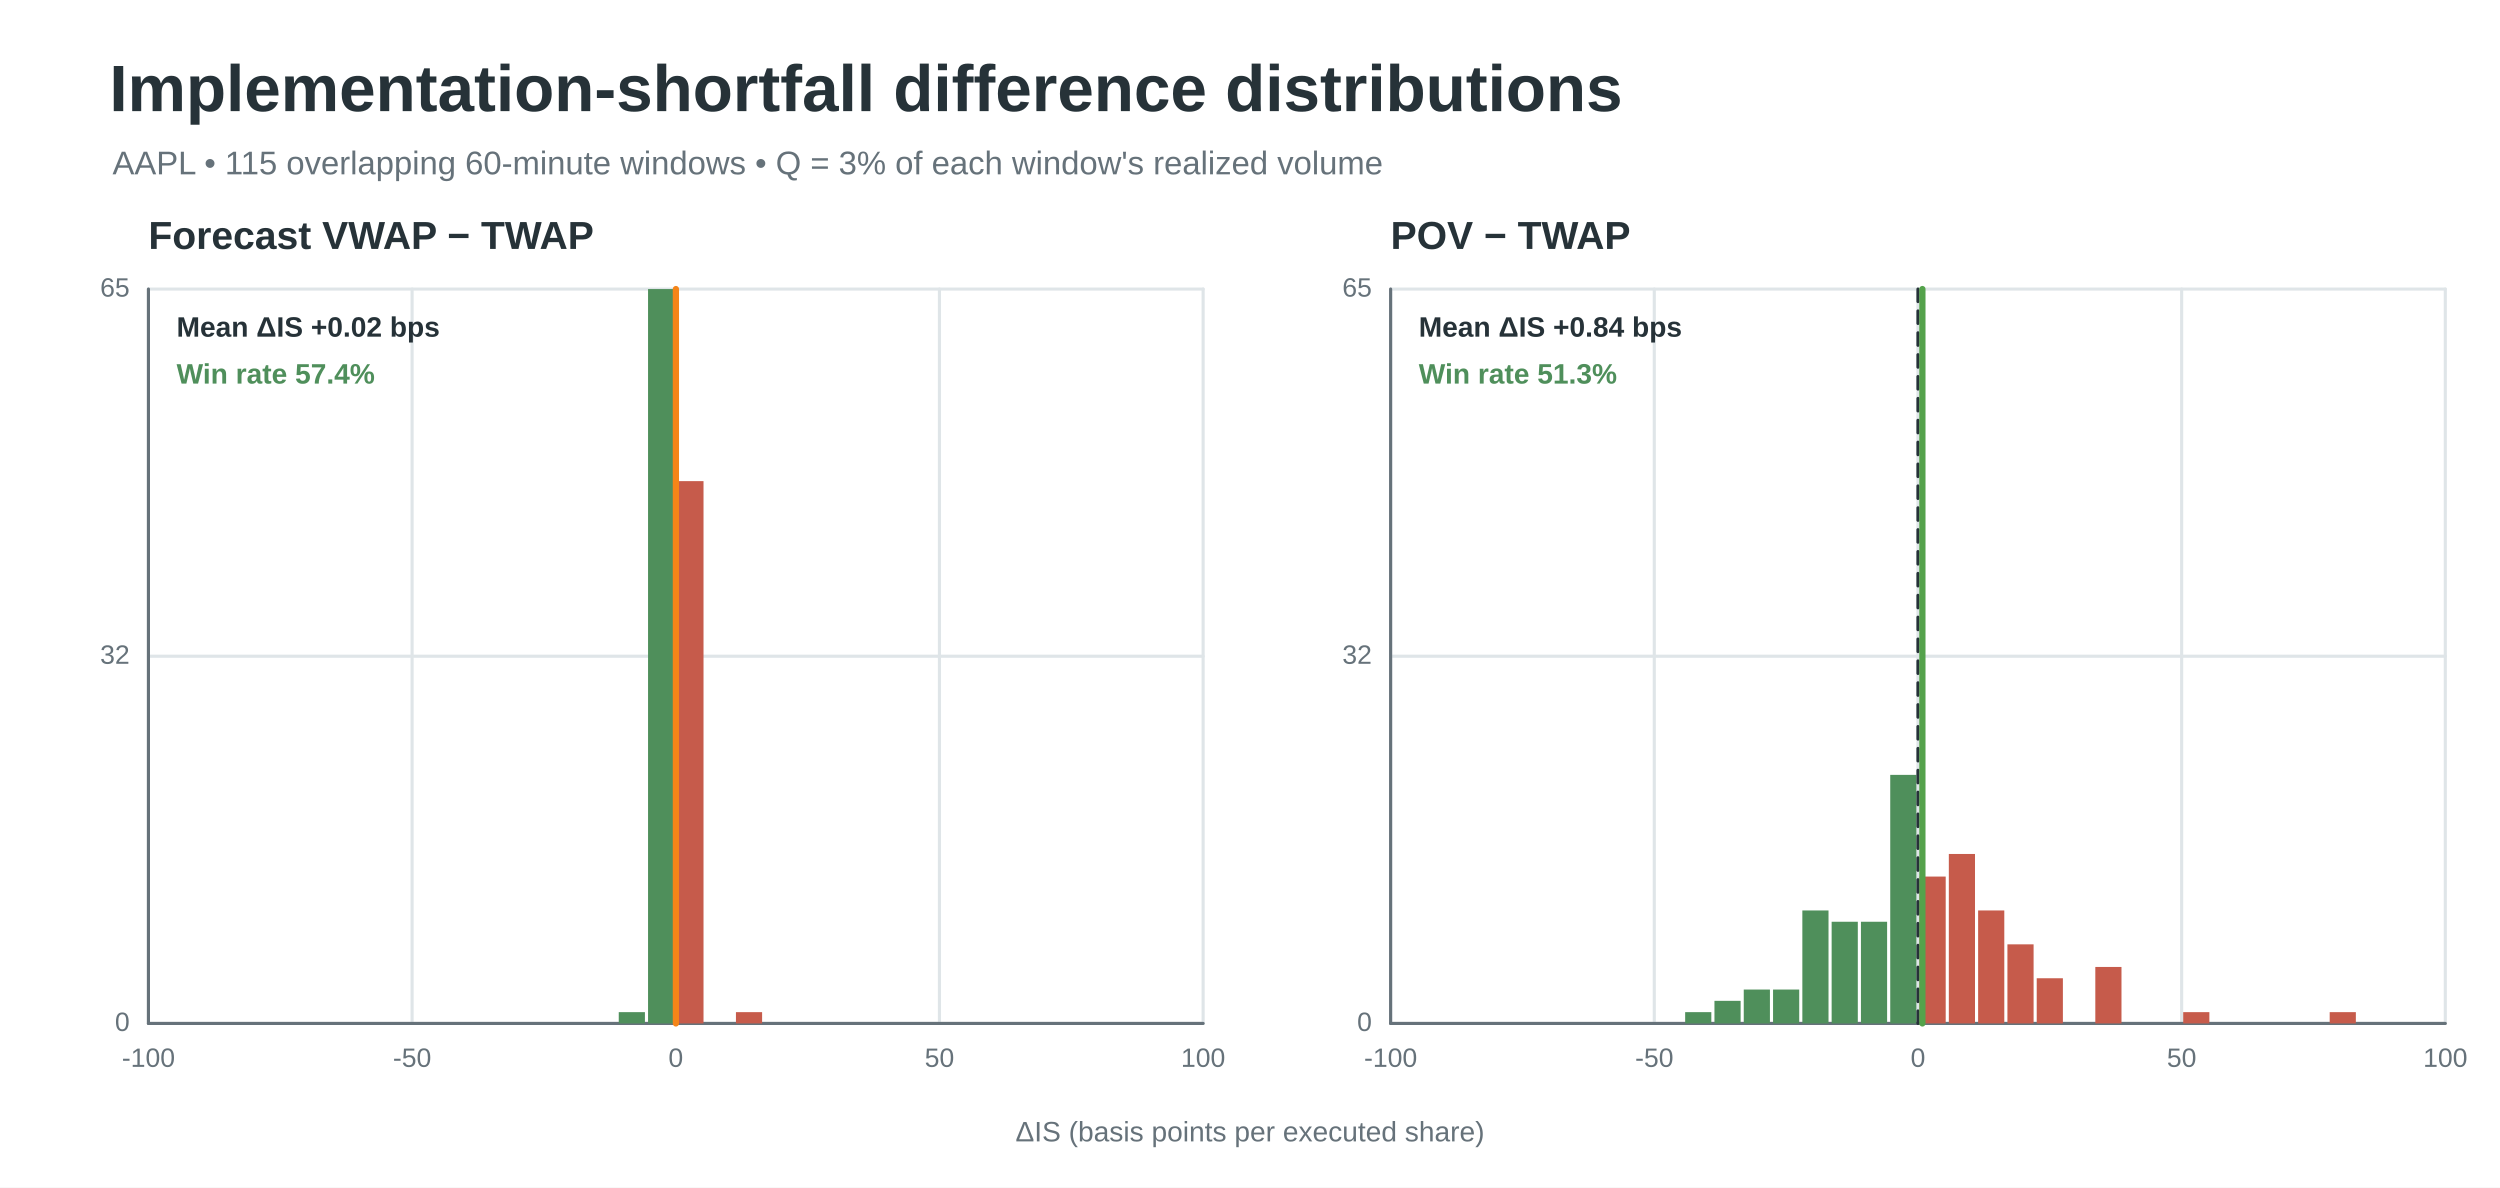
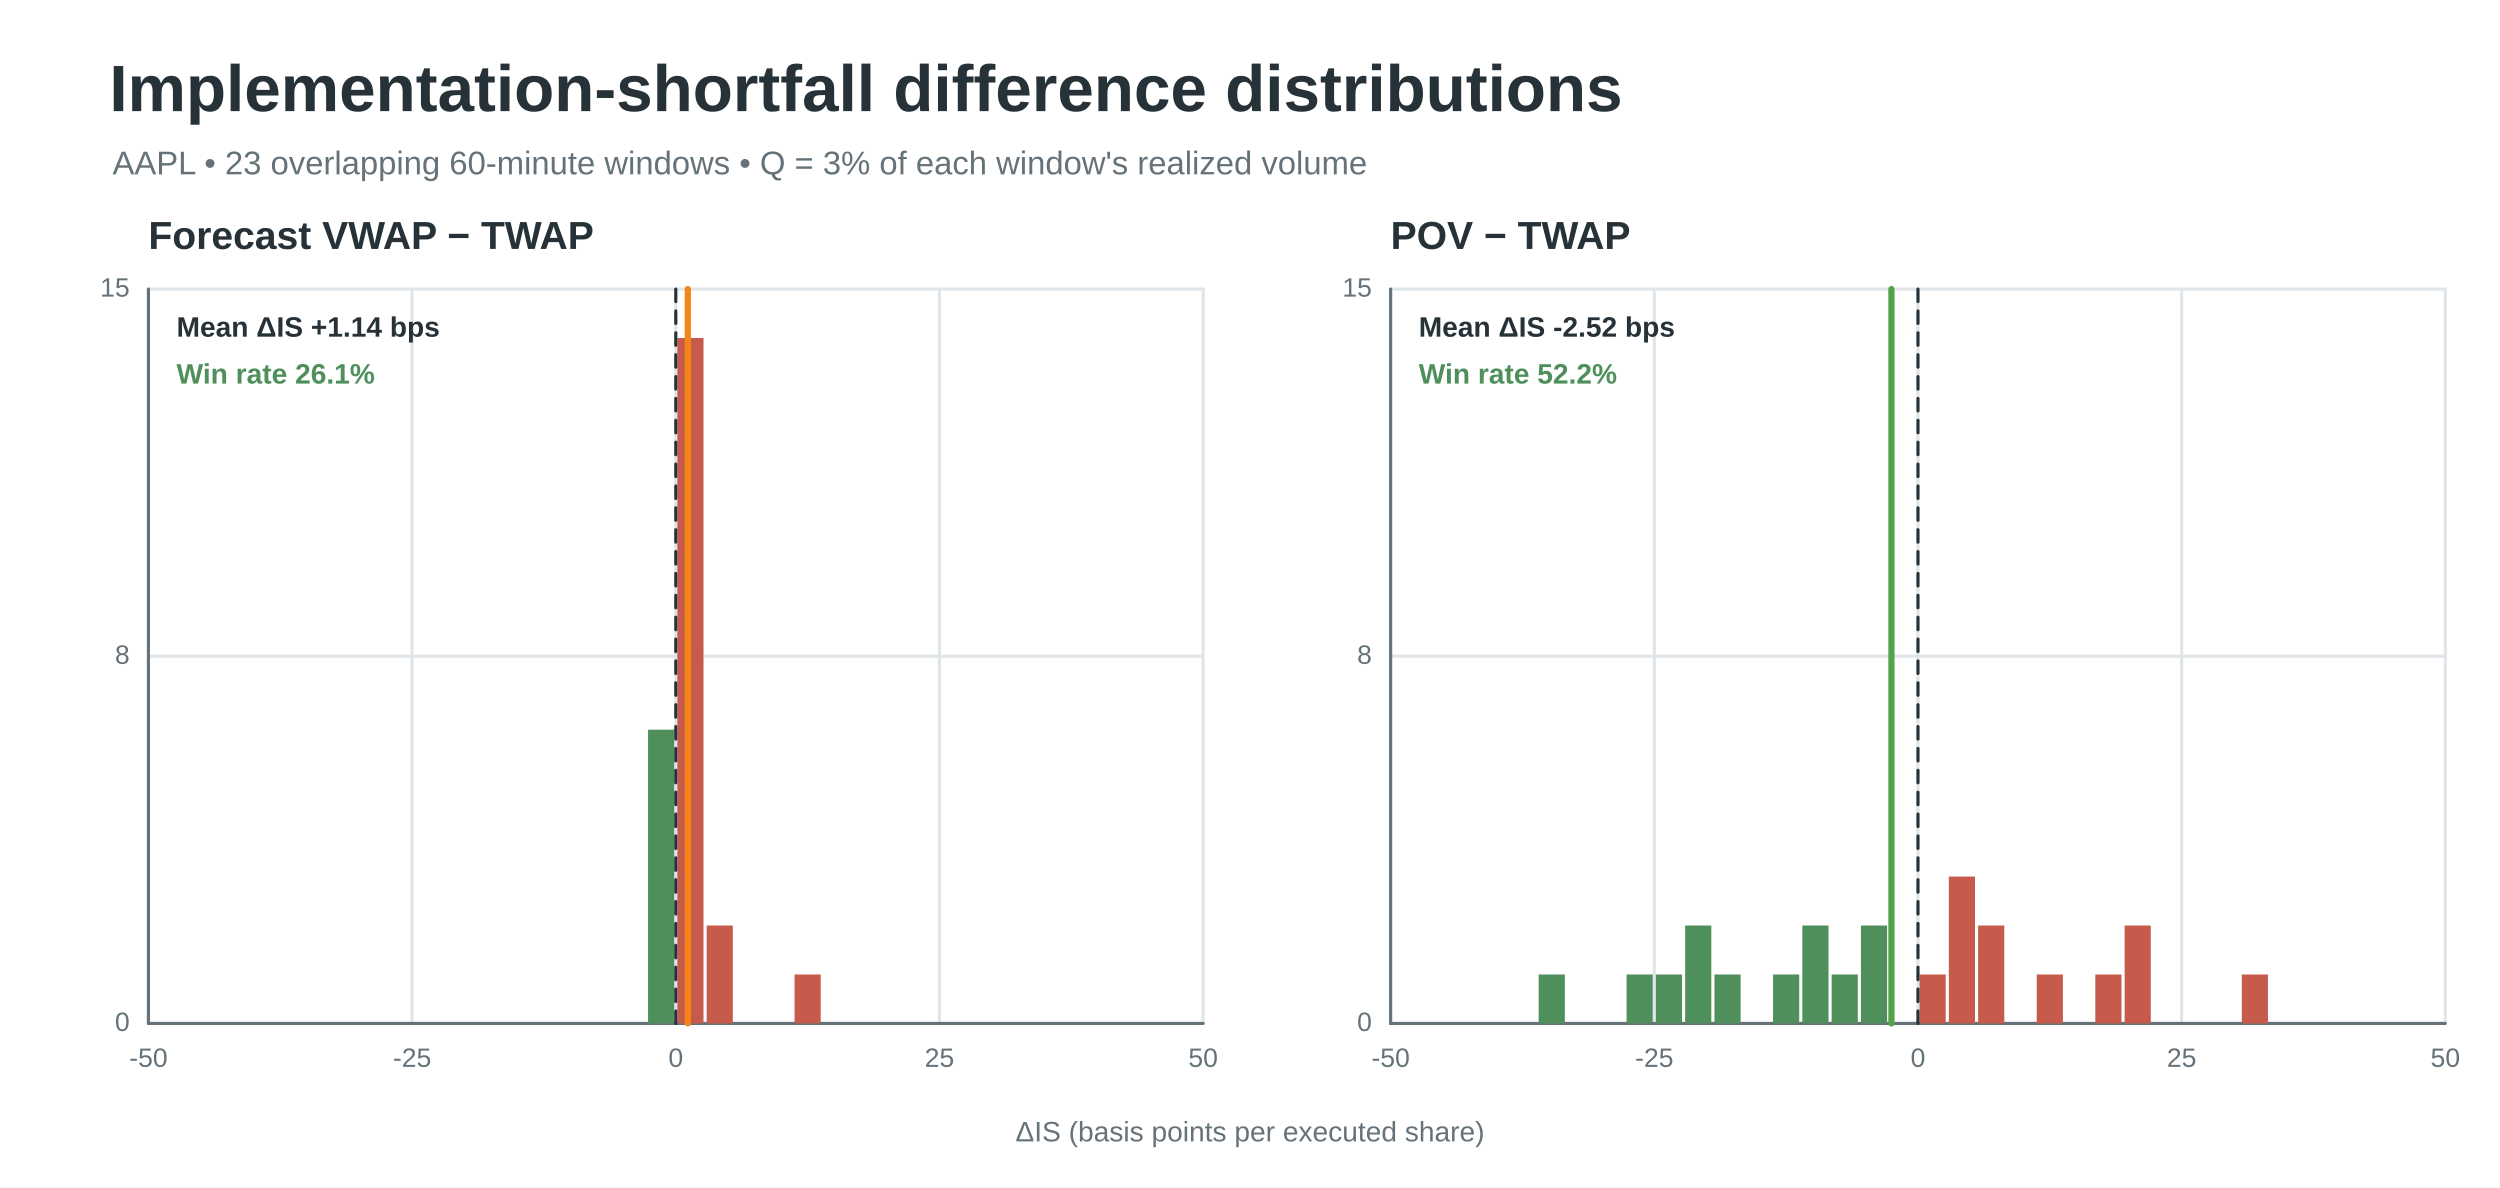
<svg xmlns="http://www.w3.org/2000/svg" width="1600" height="760" viewBox="0 0 1600 760">
  <rect width="1600" height="760" fill="#FFFFFF" />
  <text x="70.00" y="42.00" fill="#263238" font-family="Arial, sans-serif" font-size="42" font-weight="700" text-anchor="start" dominant-baseline="hanging">Implementation-shortfall difference distributions</text>
-   <text x="72.00" y="97.00" fill="#66727A" font-family="Arial, sans-serif" font-size="21" font-weight="400" text-anchor="start" dominant-baseline="hanging">AAPL • 115 overlapping 60-minute windows • Q = 3% of each window's realized volume</text>
+   <text x="72.00" y="97.00" fill="#66727A" font-family="Arial, sans-serif" font-size="21" font-weight="400" text-anchor="start" dominant-baseline="hanging">AAPL • 23 overlapping 60-minute windows • Q = 3% of each window's realized volume</text>
  <text x="95.00" y="142.00" fill="#263238" font-family="Arial, sans-serif" font-size="25" font-weight="700" text-anchor="start" dominant-baseline="hanging">Forecast VWAP − TWAP</text>
  <line x1="95.00" y1="655.00" x2="770.00" y2="655.00" stroke="#DFE5E8" stroke-width="2" stroke-linecap="round" />
  <text x="83.00" y="655.00" fill="#66727A" font-family="Arial, sans-serif" font-size="17" font-weight="400" text-anchor="end" dominant-baseline="middle">0</text>
  <line x1="95.00" y1="420.00" x2="770.00" y2="420.00" stroke="#DFE5E8" stroke-width="2" stroke-linecap="round" />
-   <text x="83.00" y="420.00" fill="#66727A" font-family="Arial, sans-serif" font-size="17" font-weight="400" text-anchor="end" dominant-baseline="middle">32</text>
+   <text x="83.00" y="420.00" fill="#66727A" font-family="Arial, sans-serif" font-size="17" font-weight="400" text-anchor="end" dominant-baseline="middle">8</text>
  <line x1="95.00" y1="185.00" x2="770.00" y2="185.00" stroke="#DFE5E8" stroke-width="2" stroke-linecap="round" />
-   <text x="83.00" y="185.00" fill="#66727A" font-family="Arial, sans-serif" font-size="17" font-weight="400" text-anchor="end" dominant-baseline="middle">65</text>
+   <text x="83.00" y="185.00" fill="#66727A" font-family="Arial, sans-serif" font-size="17" font-weight="400" text-anchor="end" dominant-baseline="middle">15</text>
  <line x1="95.00" y1="185.00" x2="95.00" y2="655.00" stroke="#DFE5E8" stroke-width="2" stroke-linecap="round" />
-   <text x="95.00" y="671.00" fill="#66727A" font-family="Arial, sans-serif" font-size="17" font-weight="400" text-anchor="middle" dominant-baseline="hanging">-100</text>
+   <text x="95.00" y="671.00" fill="#66727A" font-family="Arial, sans-serif" font-size="17" font-weight="400" text-anchor="middle" dominant-baseline="hanging">-50</text>
  <line x1="263.75" y1="185.00" x2="263.75" y2="655.00" stroke="#DFE5E8" stroke-width="2" stroke-linecap="round" />
-   <text x="263.75" y="671.00" fill="#66727A" font-family="Arial, sans-serif" font-size="17" font-weight="400" text-anchor="middle" dominant-baseline="hanging">-50</text>
+   <text x="263.75" y="671.00" fill="#66727A" font-family="Arial, sans-serif" font-size="17" font-weight="400" text-anchor="middle" dominant-baseline="hanging">-25</text>
  <line x1="432.50" y1="185.00" x2="432.50" y2="655.00" stroke="#DFE5E8" stroke-width="2" stroke-linecap="round" />
  <text x="432.50" y="671.00" fill="#66727A" font-family="Arial, sans-serif" font-size="17" font-weight="400" text-anchor="middle" dominant-baseline="hanging">0</text>
  <line x1="601.25" y1="185.00" x2="601.25" y2="655.00" stroke="#DFE5E8" stroke-width="2" stroke-linecap="round" />
-   <text x="601.25" y="671.00" fill="#66727A" font-family="Arial, sans-serif" font-size="17" font-weight="400" text-anchor="middle" dominant-baseline="hanging">50</text>
+   <text x="601.25" y="671.00" fill="#66727A" font-family="Arial, sans-serif" font-size="17" font-weight="400" text-anchor="middle" dominant-baseline="hanging">25</text>
  <line x1="770.00" y1="185.00" x2="770.00" y2="655.00" stroke="#DFE5E8" stroke-width="2" stroke-linecap="round" />
-   <text x="770.00" y="671.00" fill="#66727A" font-family="Arial, sans-serif" font-size="17" font-weight="400" text-anchor="middle" dominant-baseline="hanging">100</text>
+   <text x="770.00" y="671.00" fill="#66727A" font-family="Arial, sans-serif" font-size="17" font-weight="400" text-anchor="middle" dominant-baseline="hanging">50</text>
  <line x1="95.00" y1="185.00" x2="95.00" y2="655.00" stroke="#66727A" stroke-width="2" stroke-linecap="round" />
  <line x1="95.00" y1="655.00" x2="770.00" y2="655.00" stroke="#66727A" stroke-width="2" stroke-linecap="round" />
  <rect x="96.00" y="655.00" width="16.75" height="0.00" fill="#4F8F5B" />
  <rect x="114.75" y="655.00" width="16.75" height="0.00" fill="#4F8F5B" />
  <rect x="133.50" y="655.00" width="16.75" height="0.00" fill="#4F8F5B" />
  <rect x="152.25" y="655.00" width="16.75" height="0.00" fill="#4F8F5B" />
  <rect x="171.00" y="655.00" width="16.75" height="0.00" fill="#4F8F5B" />
  <rect x="189.75" y="655.00" width="16.75" height="0.00" fill="#4F8F5B" />
  <rect x="208.50" y="655.00" width="16.75" height="0.00" fill="#4F8F5B" />
  <rect x="227.25" y="655.00" width="16.75" height="0.00" fill="#4F8F5B" />
  <rect x="246.00" y="655.00" width="16.75" height="0.00" fill="#4F8F5B" />
  <rect x="264.75" y="655.00" width="16.75" height="0.00" fill="#4F8F5B" />
  <rect x="283.50" y="655.00" width="16.75" height="0.00" fill="#4F8F5B" />
  <rect x="302.25" y="655.00" width="16.75" height="0.00" fill="#4F8F5B" />
  <rect x="321.00" y="655.00" width="16.75" height="0.00" fill="#4F8F5B" />
  <rect x="339.75" y="655.00" width="16.75" height="0.00" fill="#4F8F5B" />
  <rect x="358.50" y="655.00" width="16.75" height="0.00" fill="#4F8F5B" />
  <rect x="377.25" y="655.00" width="16.75" height="0.00" fill="#4F8F5B" />
-   <rect x="396.00" y="647.77" width="16.75" height="7.23" fill="#4F8F5B" />
-   <rect x="414.75" y="185.00" width="16.75" height="470.00" fill="#4F8F5B" />
-   <rect x="433.50" y="307.92" width="16.75" height="347.08" fill="#C65B4B" />
-   <rect x="452.25" y="655.00" width="16.75" height="0.00" fill="#C65B4B" />
-   <rect x="471.00" y="647.77" width="16.75" height="7.23" fill="#C65B4B" />
+   <rect x="396.00" y="655.00" width="16.75" height="0.00" fill="#4F8F5B" />
+   <rect x="414.75" y="467.00" width="16.75" height="188.00" fill="#4F8F5B" />
+   <rect x="433.50" y="216.33" width="16.75" height="438.67" fill="#C65B4B" />
+   <rect x="452.25" y="592.33" width="16.75" height="62.67" fill="#C65B4B" />
+   <rect x="471.00" y="655.00" width="16.75" height="0.00" fill="#C65B4B" />
  <rect x="489.75" y="655.00" width="16.75" height="0.00" fill="#C65B4B" />
-   <rect x="508.50" y="655.00" width="16.75" height="0.00" fill="#C65B4B" />
+   <rect x="508.50" y="623.67" width="16.75" height="31.33" fill="#C65B4B" />
  <rect x="527.25" y="655.00" width="16.75" height="0.00" fill="#C65B4B" />
  <rect x="546.00" y="655.00" width="16.75" height="0.00" fill="#C65B4B" />
  <rect x="564.75" y="655.00" width="16.75" height="0.00" fill="#C65B4B" />
  <rect x="583.50" y="655.00" width="16.75" height="0.00" fill="#C65B4B" />
  <rect x="602.25" y="655.00" width="16.75" height="0.00" fill="#C65B4B" />
  <rect x="621.00" y="655.00" width="16.75" height="0.00" fill="#C65B4B" />
  <rect x="639.75" y="655.00" width="16.75" height="0.00" fill="#C65B4B" />
  <rect x="658.50" y="655.00" width="16.75" height="0.00" fill="#C65B4B" />
  <rect x="677.25" y="655.00" width="16.75" height="0.00" fill="#C65B4B" />
  <rect x="696.00" y="655.00" width="16.75" height="0.00" fill="#C65B4B" />
  <rect x="714.75" y="655.00" width="16.75" height="0.00" fill="#C65B4B" />
  <rect x="733.50" y="655.00" width="16.75" height="0.00" fill="#C65B4B" />
  <rect x="752.25" y="655.00" width="16.75" height="0.00" fill="#C65B4B" />
  <line x1="432.50" y1="185.00" x2="432.50" y2="655.00" stroke="#263238" stroke-width="2" stroke-linecap="round" stroke-dasharray="8 6" />
-   <line x1="432.57" y1="185.00" x2="432.57" y2="655.00" stroke="#F58518" stroke-width="4" stroke-linecap="round" />
-   <text x="113.00" y="203.00" fill="#263238" font-family="Arial, sans-serif" font-size="18" font-weight="700" text-anchor="start" dominant-baseline="hanging">Mean ΔIS +0.02 bps</text>
-   <text x="113.00" y="233.00" fill="#4F8F5B" font-family="Arial, sans-serif" font-size="18" font-weight="700" text-anchor="start" dominant-baseline="hanging">Win rate 57.4%</text>
+   <line x1="440.20" y1="185.00" x2="440.20" y2="655.00" stroke="#F58518" stroke-width="4" stroke-linecap="round" />
+   <text x="113.00" y="203.00" fill="#263238" font-family="Arial, sans-serif" font-size="18" font-weight="700" text-anchor="start" dominant-baseline="hanging">Mean ΔIS +1.14 bps</text>
+   <text x="113.00" y="233.00" fill="#4F8F5B" font-family="Arial, sans-serif" font-size="18" font-weight="700" text-anchor="start" dominant-baseline="hanging">Win rate 26.1%</text>
  <text x="890.00" y="142.00" fill="#263238" font-family="Arial, sans-serif" font-size="25" font-weight="700" text-anchor="start" dominant-baseline="hanging">POV − TWAP</text>
  <line x1="890.00" y1="655.00" x2="1565.00" y2="655.00" stroke="#DFE5E8" stroke-width="2" stroke-linecap="round" />
  <text x="878.00" y="655.00" fill="#66727A" font-family="Arial, sans-serif" font-size="17" font-weight="400" text-anchor="end" dominant-baseline="middle">0</text>
  <line x1="890.00" y1="420.00" x2="1565.00" y2="420.00" stroke="#DFE5E8" stroke-width="2" stroke-linecap="round" />
-   <text x="878.00" y="420.00" fill="#66727A" font-family="Arial, sans-serif" font-size="17" font-weight="400" text-anchor="end" dominant-baseline="middle">32</text>
+   <text x="878.00" y="420.00" fill="#66727A" font-family="Arial, sans-serif" font-size="17" font-weight="400" text-anchor="end" dominant-baseline="middle">8</text>
  <line x1="890.00" y1="185.00" x2="1565.00" y2="185.00" stroke="#DFE5E8" stroke-width="2" stroke-linecap="round" />
-   <text x="878.00" y="185.00" fill="#66727A" font-family="Arial, sans-serif" font-size="17" font-weight="400" text-anchor="end" dominant-baseline="middle">65</text>
+   <text x="878.00" y="185.00" fill="#66727A" font-family="Arial, sans-serif" font-size="17" font-weight="400" text-anchor="end" dominant-baseline="middle">15</text>
  <line x1="890.00" y1="185.00" x2="890.00" y2="655.00" stroke="#DFE5E8" stroke-width="2" stroke-linecap="round" />
-   <text x="890.00" y="671.00" fill="#66727A" font-family="Arial, sans-serif" font-size="17" font-weight="400" text-anchor="middle" dominant-baseline="hanging">-100</text>
+   <text x="890.00" y="671.00" fill="#66727A" font-family="Arial, sans-serif" font-size="17" font-weight="400" text-anchor="middle" dominant-baseline="hanging">-50</text>
  <line x1="1058.75" y1="185.00" x2="1058.75" y2="655.00" stroke="#DFE5E8" stroke-width="2" stroke-linecap="round" />
-   <text x="1058.75" y="671.00" fill="#66727A" font-family="Arial, sans-serif" font-size="17" font-weight="400" text-anchor="middle" dominant-baseline="hanging">-50</text>
+   <text x="1058.75" y="671.00" fill="#66727A" font-family="Arial, sans-serif" font-size="17" font-weight="400" text-anchor="middle" dominant-baseline="hanging">-25</text>
  <line x1="1227.50" y1="185.00" x2="1227.50" y2="655.00" stroke="#DFE5E8" stroke-width="2" stroke-linecap="round" />
  <text x="1227.50" y="671.00" fill="#66727A" font-family="Arial, sans-serif" font-size="17" font-weight="400" text-anchor="middle" dominant-baseline="hanging">0</text>
  <line x1="1396.25" y1="185.00" x2="1396.25" y2="655.00" stroke="#DFE5E8" stroke-width="2" stroke-linecap="round" />
-   <text x="1396.25" y="671.00" fill="#66727A" font-family="Arial, sans-serif" font-size="17" font-weight="400" text-anchor="middle" dominant-baseline="hanging">50</text>
+   <text x="1396.25" y="671.00" fill="#66727A" font-family="Arial, sans-serif" font-size="17" font-weight="400" text-anchor="middle" dominant-baseline="hanging">25</text>
  <line x1="1565.00" y1="185.00" x2="1565.00" y2="655.00" stroke="#DFE5E8" stroke-width="2" stroke-linecap="round" />
-   <text x="1565.00" y="671.00" fill="#66727A" font-family="Arial, sans-serif" font-size="17" font-weight="400" text-anchor="middle" dominant-baseline="hanging">100</text>
+   <text x="1565.00" y="671.00" fill="#66727A" font-family="Arial, sans-serif" font-size="17" font-weight="400" text-anchor="middle" dominant-baseline="hanging">50</text>
  <line x1="890.00" y1="185.00" x2="890.00" y2="655.00" stroke="#66727A" stroke-width="2" stroke-linecap="round" />
  <line x1="890.00" y1="655.00" x2="1565.00" y2="655.00" stroke="#66727A" stroke-width="2" stroke-linecap="round" />
  <rect x="891.00" y="655.00" width="16.75" height="0.00" fill="#4F8F5B" />
  <rect x="909.75" y="655.00" width="16.75" height="0.00" fill="#4F8F5B" />
  <rect x="928.50" y="655.00" width="16.75" height="0.00" fill="#4F8F5B" />
  <rect x="947.25" y="655.00" width="16.75" height="0.00" fill="#4F8F5B" />
  <rect x="966.00" y="655.00" width="16.75" height="0.00" fill="#4F8F5B" />
-   <rect x="984.75" y="655.00" width="16.75" height="0.00" fill="#4F8F5B" />
+   <rect x="984.75" y="623.67" width="16.75" height="31.33" fill="#4F8F5B" />
  <rect x="1003.50" y="655.00" width="16.75" height="0.00" fill="#4F8F5B" />
  <rect x="1022.25" y="655.00" width="16.75" height="0.00" fill="#4F8F5B" />
-   <rect x="1041.00" y="655.00" width="16.75" height="0.00" fill="#4F8F5B" />
-   <rect x="1059.75" y="655.00" width="16.75" height="0.00" fill="#4F8F5B" />
-   <rect x="1078.50" y="647.77" width="16.75" height="7.23" fill="#4F8F5B" />
-   <rect x="1097.25" y="640.54" width="16.75" height="14.46" fill="#4F8F5B" />
-   <rect x="1116.00" y="633.31" width="16.75" height="21.69" fill="#4F8F5B" />
-   <rect x="1134.75" y="633.31" width="16.75" height="21.69" fill="#4F8F5B" />
-   <rect x="1153.50" y="582.69" width="16.75" height="72.31" fill="#4F8F5B" />
-   <rect x="1172.25" y="589.92" width="16.75" height="65.08" fill="#4F8F5B" />
-   <rect x="1191.00" y="589.92" width="16.75" height="65.08" fill="#4F8F5B" />
-   <rect x="1209.75" y="495.92" width="16.75" height="159.08" fill="#4F8F5B" />
-   <rect x="1228.50" y="561.00" width="16.75" height="94.00" fill="#C65B4B" />
-   <rect x="1247.25" y="546.54" width="16.75" height="108.46" fill="#C65B4B" />
-   <rect x="1266.00" y="582.69" width="16.75" height="72.31" fill="#C65B4B" />
-   <rect x="1284.75" y="604.38" width="16.75" height="50.62" fill="#C65B4B" />
-   <rect x="1303.50" y="626.08" width="16.75" height="28.92" fill="#C65B4B" />
+   <rect x="1041.00" y="623.67" width="16.75" height="31.33" fill="#4F8F5B" />
+   <rect x="1059.75" y="623.67" width="16.75" height="31.33" fill="#4F8F5B" />
+   <rect x="1078.50" y="592.33" width="16.75" height="62.67" fill="#4F8F5B" />
+   <rect x="1097.25" y="623.67" width="16.75" height="31.33" fill="#4F8F5B" />
+   <rect x="1116.00" y="655.00" width="16.75" height="0.00" fill="#4F8F5B" />
+   <rect x="1134.75" y="623.67" width="16.75" height="31.33" fill="#4F8F5B" />
+   <rect x="1153.50" y="592.33" width="16.75" height="62.67" fill="#4F8F5B" />
+   <rect x="1172.25" y="623.67" width="16.75" height="31.33" fill="#4F8F5B" />
+   <rect x="1191.00" y="592.33" width="16.75" height="62.67" fill="#4F8F5B" />
+   <rect x="1209.75" y="655.00" width="16.75" height="0.00" fill="#4F8F5B" />
+   <rect x="1228.50" y="623.67" width="16.75" height="31.33" fill="#C65B4B" />
+   <rect x="1247.25" y="561.00" width="16.75" height="94.00" fill="#C65B4B" />
+   <rect x="1266.00" y="592.33" width="16.75" height="62.67" fill="#C65B4B" />
+   <rect x="1284.75" y="655.00" width="16.75" height="0.00" fill="#C65B4B" />
+   <rect x="1303.50" y="623.67" width="16.75" height="31.33" fill="#C65B4B" />
  <rect x="1322.25" y="655.00" width="16.75" height="0.00" fill="#C65B4B" />
-   <rect x="1341.00" y="618.85" width="16.75" height="36.15" fill="#C65B4B" />
-   <rect x="1359.75" y="655.00" width="16.75" height="0.00" fill="#C65B4B" />
+   <rect x="1341.00" y="623.67" width="16.75" height="31.33" fill="#C65B4B" />
+   <rect x="1359.75" y="592.33" width="16.75" height="62.67" fill="#C65B4B" />
  <rect x="1378.50" y="655.00" width="16.75" height="0.00" fill="#C65B4B" />
-   <rect x="1397.25" y="647.77" width="16.75" height="7.23" fill="#C65B4B" />
+   <rect x="1397.25" y="655.00" width="16.75" height="0.00" fill="#C65B4B" />
  <rect x="1416.00" y="655.00" width="16.75" height="0.00" fill="#C65B4B" />
-   <rect x="1434.75" y="655.00" width="16.75" height="0.00" fill="#C65B4B" />
+   <rect x="1434.75" y="623.67" width="16.75" height="31.33" fill="#C65B4B" />
  <rect x="1453.50" y="655.00" width="16.75" height="0.00" fill="#C65B4B" />
  <rect x="1472.25" y="655.00" width="16.75" height="0.00" fill="#C65B4B" />
-   <rect x="1491.00" y="647.77" width="16.75" height="7.23" fill="#C65B4B" />
+   <rect x="1491.00" y="655.00" width="16.75" height="0.00" fill="#C65B4B" />
  <rect x="1509.75" y="655.00" width="16.75" height="0.00" fill="#C65B4B" />
  <rect x="1528.50" y="655.00" width="16.75" height="0.00" fill="#C65B4B" />
  <rect x="1547.25" y="655.00" width="16.75" height="0.00" fill="#C65B4B" />
  <line x1="1227.50" y1="185.00" x2="1227.50" y2="655.00" stroke="#263238" stroke-width="2" stroke-linecap="round" stroke-dasharray="8 6" />
-   <line x1="1230.33" y1="185.00" x2="1230.33" y2="655.00" stroke="#54A24B" stroke-width="4" stroke-linecap="round" />
-   <text x="908.00" y="203.00" fill="#263238" font-family="Arial, sans-serif" font-size="18" font-weight="700" text-anchor="start" dominant-baseline="hanging">Mean ΔIS +0.84 bps</text>
-   <text x="908.00" y="233.00" fill="#4F8F5B" font-family="Arial, sans-serif" font-size="18" font-weight="700" text-anchor="start" dominant-baseline="hanging">Win rate 51.3%</text>
+   <line x1="1210.52" y1="185.00" x2="1210.52" y2="655.00" stroke="#54A24B" stroke-width="4" stroke-linecap="round" />
+   <text x="908.00" y="203.00" fill="#263238" font-family="Arial, sans-serif" font-size="18" font-weight="700" text-anchor="start" dominant-baseline="hanging">Mean ΔIS -2.52 bps</text>
+   <text x="908.00" y="233.00" fill="#4F8F5B" font-family="Arial, sans-serif" font-size="18" font-weight="700" text-anchor="start" dominant-baseline="hanging">Win rate 52.2%</text>
  <text x="800.00" y="718.00" fill="#66727A" font-family="Arial, sans-serif" font-size="18" font-weight="400" text-anchor="middle" dominant-baseline="hanging">ΔIS (basis points per executed share)</text>
</svg>
